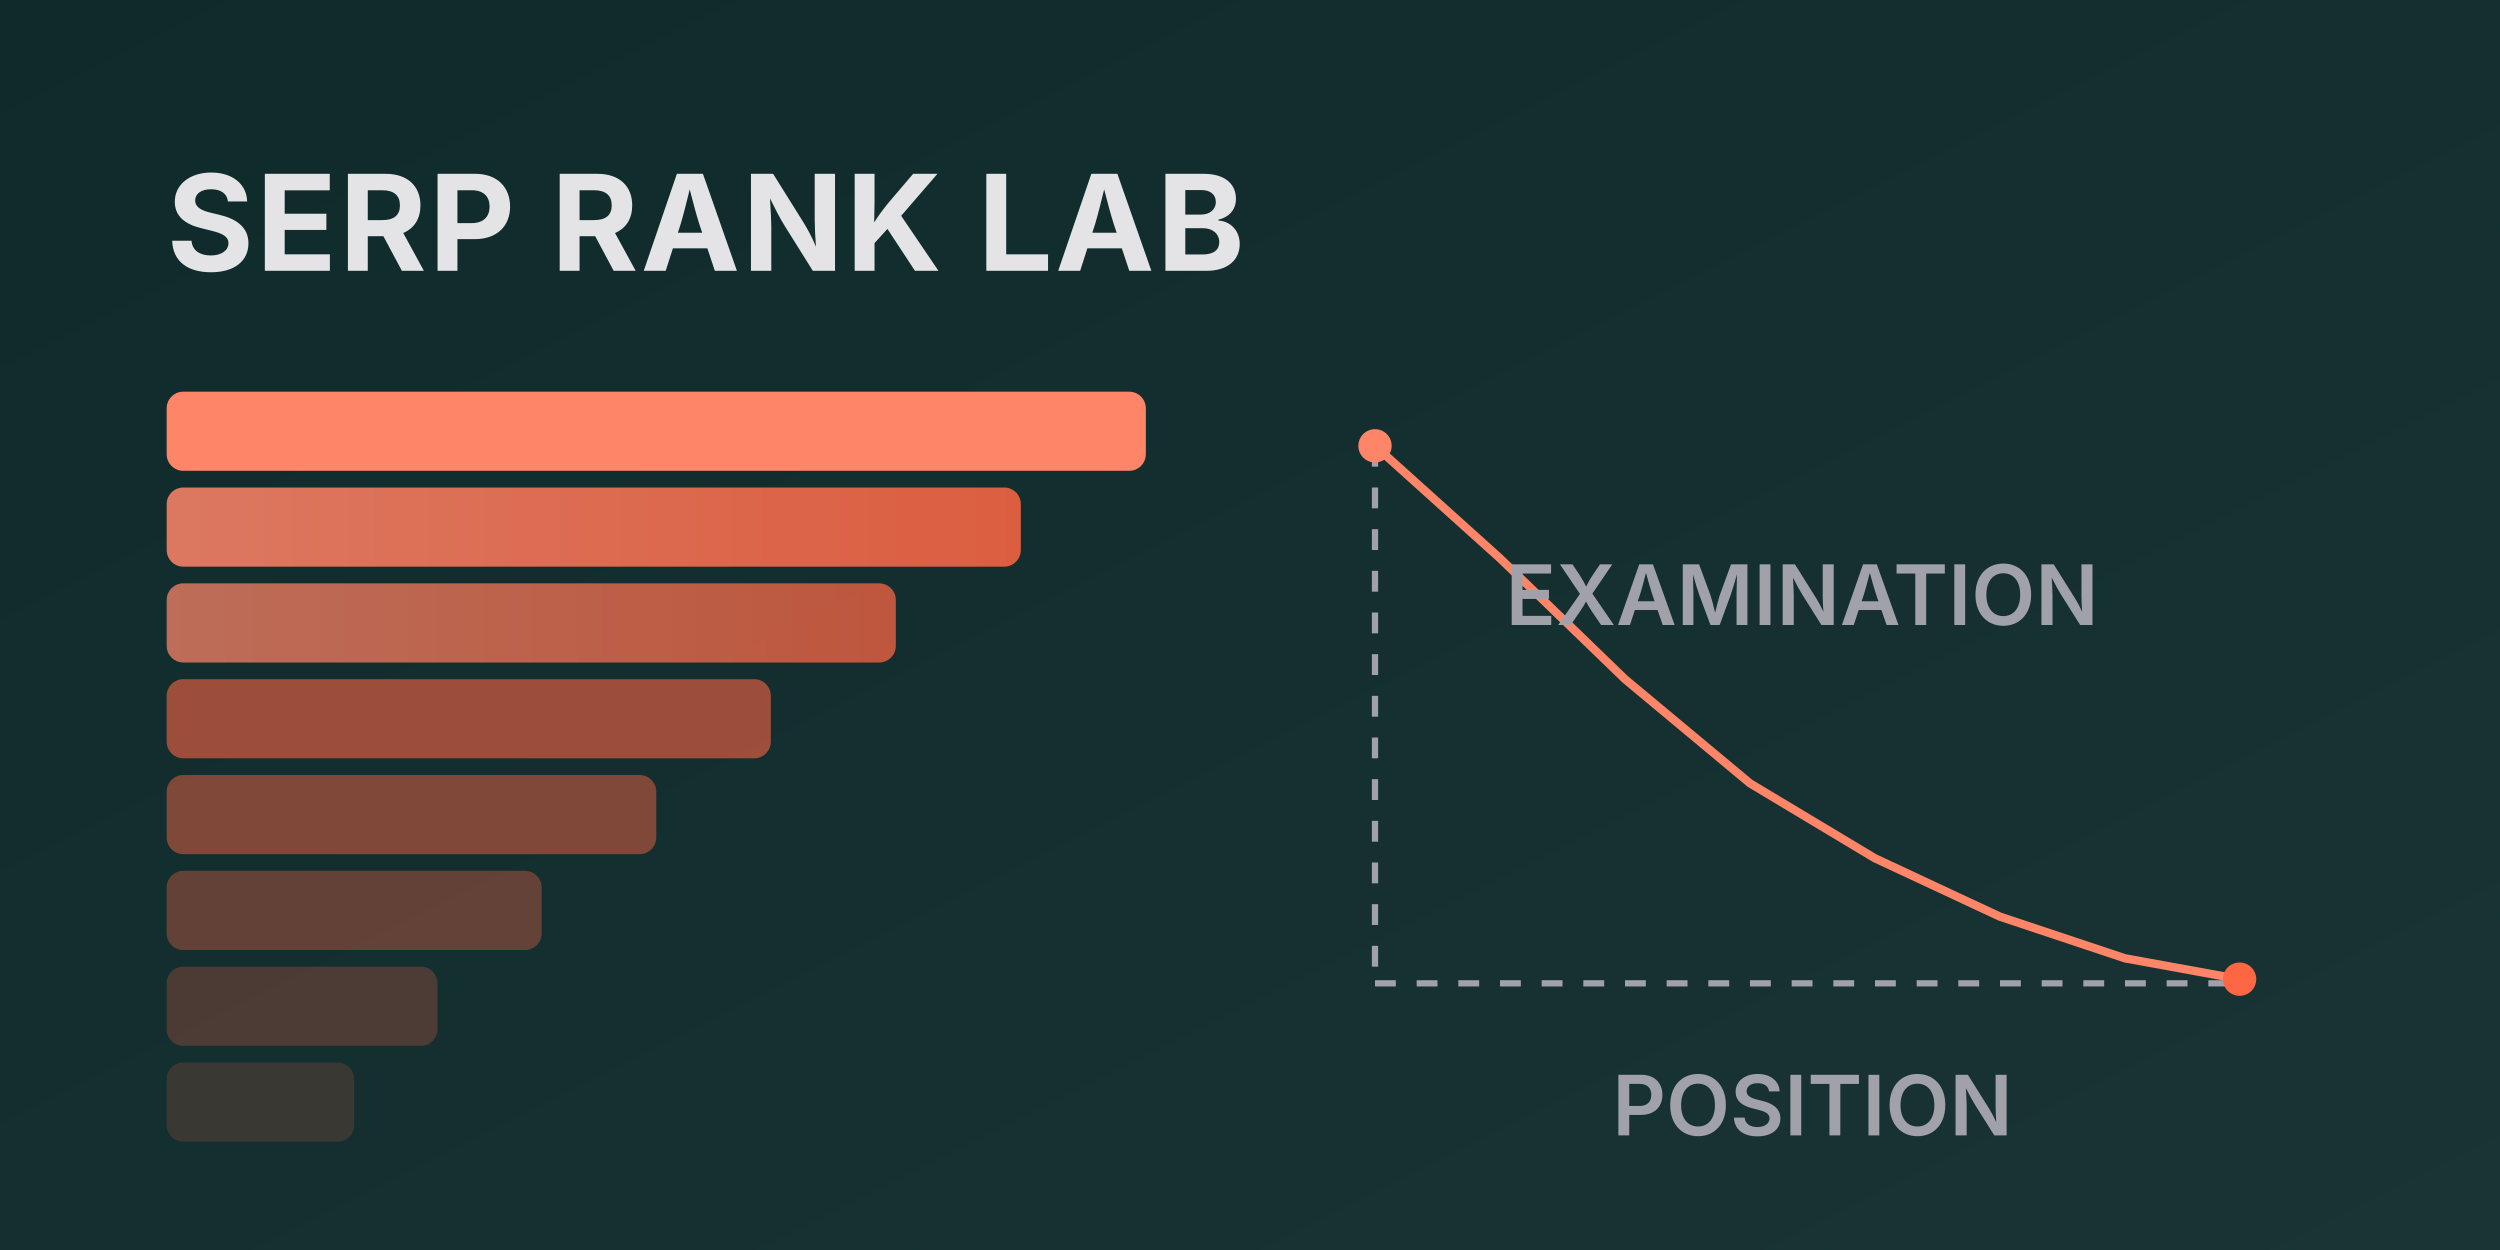
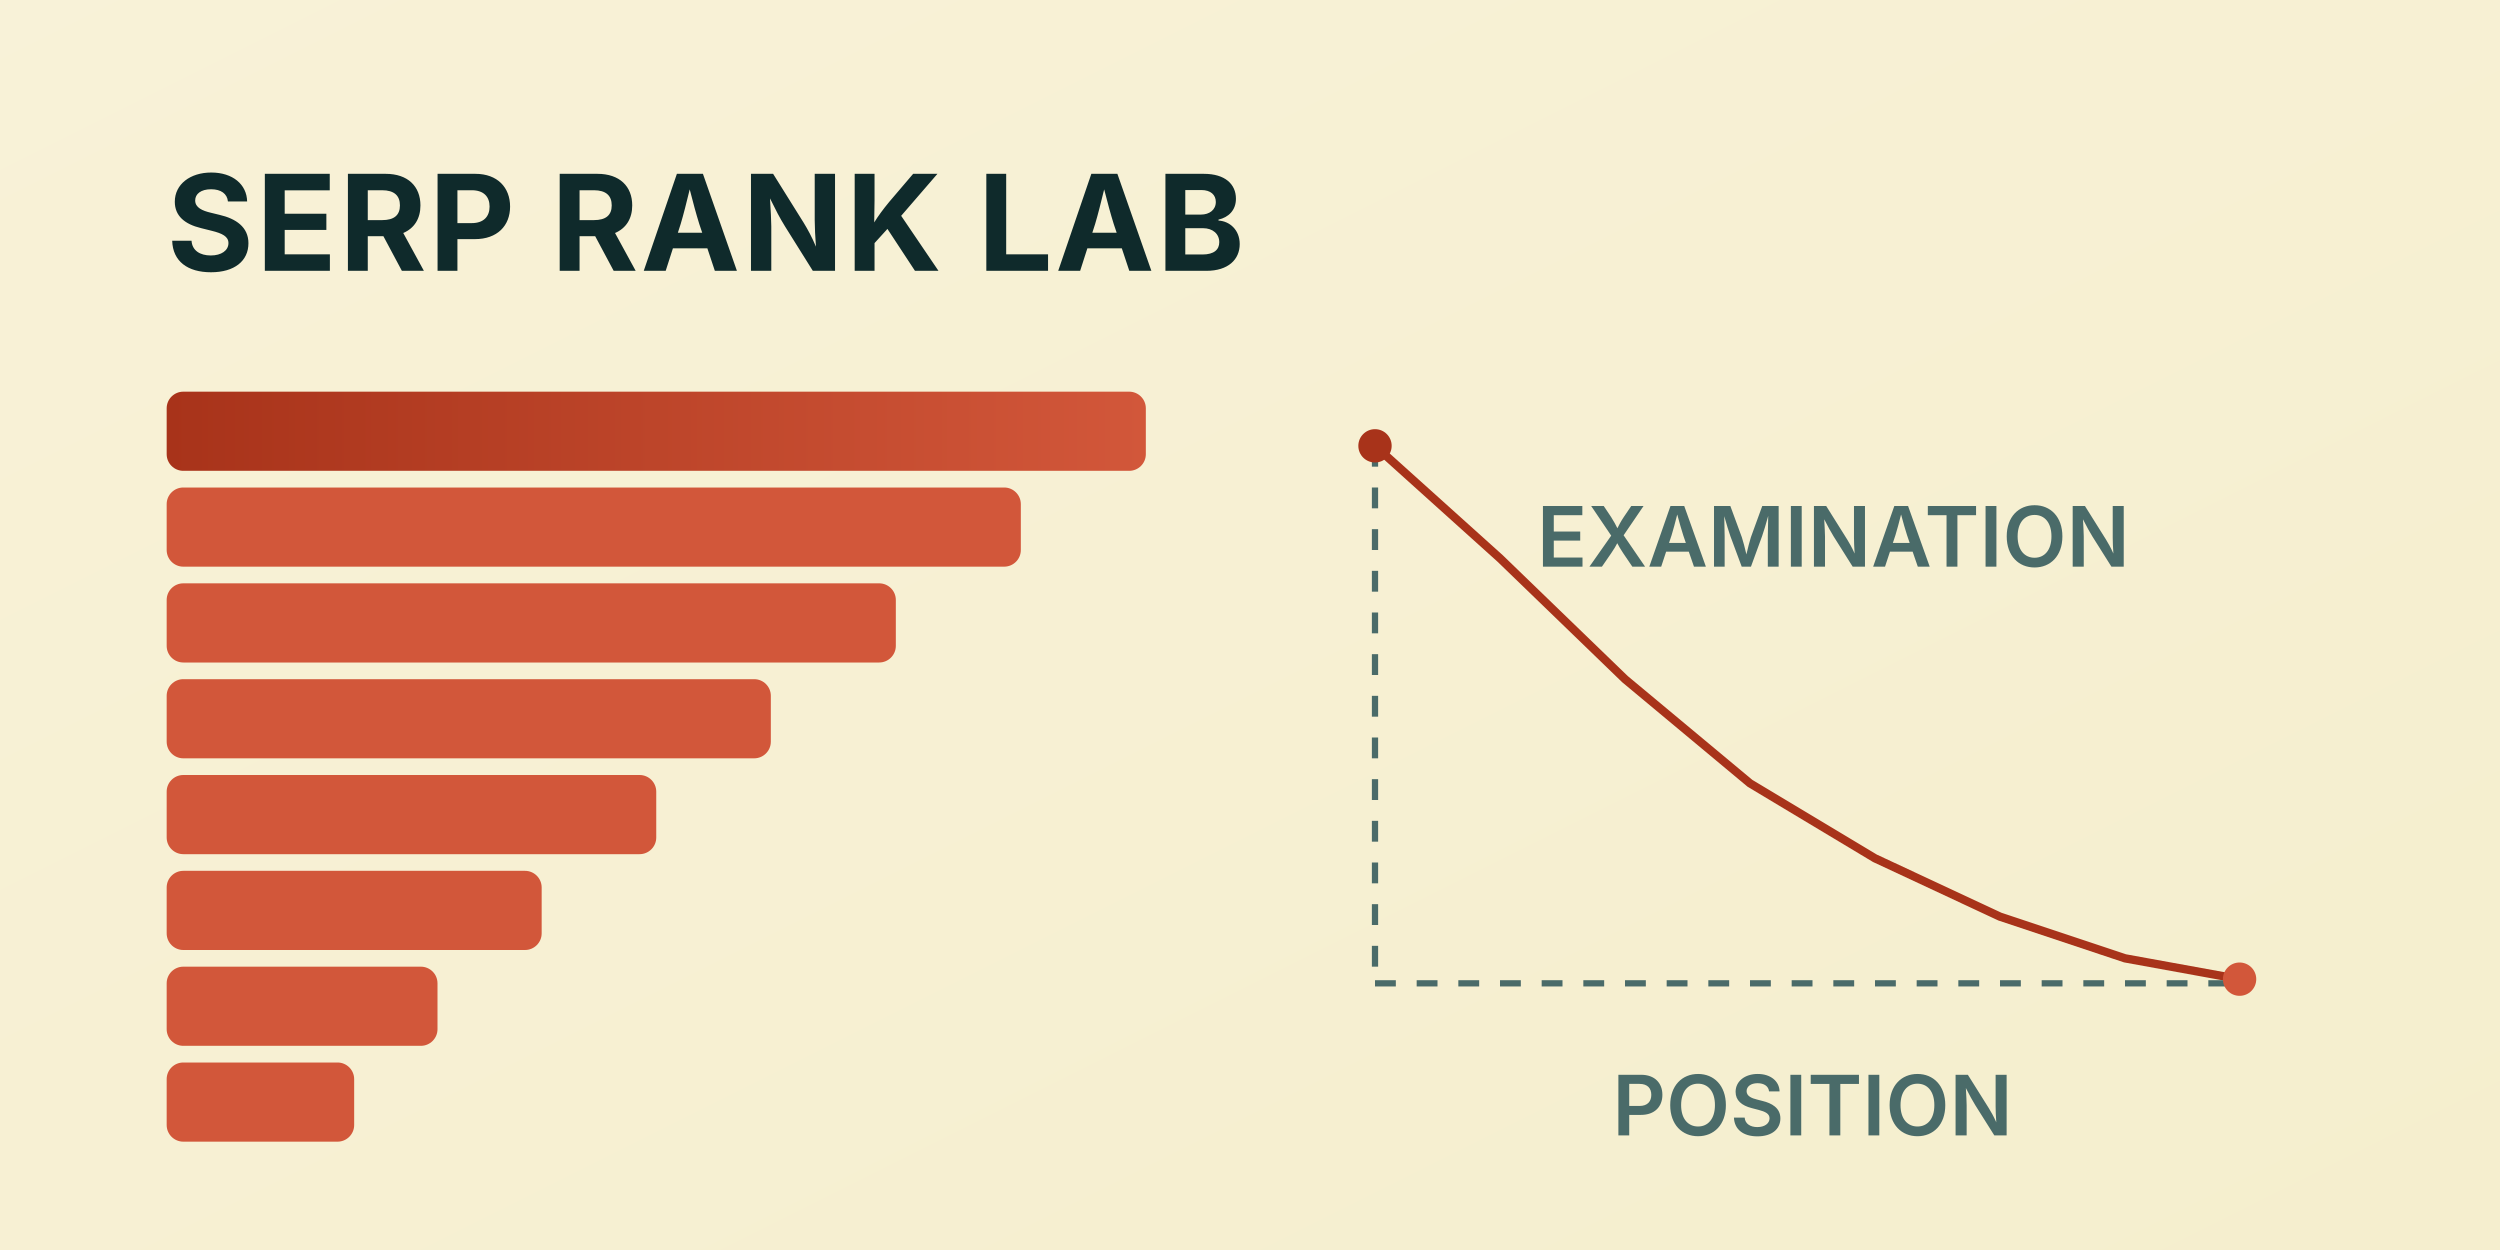
<svg xmlns="http://www.w3.org/2000/svg" viewBox="0 0 1200 600" role="img" aria-label="SERP ranking lab: ranked offer bars by position and an examination-probability curve decaying down the page">
  <defs>
    <linearGradient id="serp-bg" x1="0" y1="0" x2="1" y2="1">
-       <stop offset="0" stop-color="#0f2a2b" />
-       <stop offset="1" stop-color="#1a3435" />
+       <stop offset="0" stop-color="#f8f2d8" />
+       <stop offset="1" stop-color="#f2ebc6" />
    </linearGradient>
    <linearGradient id="serp-bar" x1="0" y1="0" x2="1" y2="0">
-       <stop offset="0" stop-color="#ff8569" />
-       <stop offset="1" stop-color="#ff6643" />
+       <stop offset="0" stop-color="#a8331a" />
+       <stop offset="1" stop-color="#d2573a" />
    </linearGradient>
  </defs>
-   <rect width="1200" height="600" fill="url(#serp-bg)" />
-   <text x="80" y="130" font-family="Inter, system-ui, sans-serif" font-size="64" font-weight="700" letter-spacing="1" fill="#e4e4e7">SERP RANK LAB</text>
+   <rect width="1200" height="600" fill="#f8f2d8" />
+   <rect width="1200" height="600" fill="url(#serp-bg)" opacity="0.55" />
+   <text x="80" y="130" font-family="Inter, system-ui, sans-serif" font-size="64" font-weight="700" letter-spacing="1" fill="#0f2a2b">SERP RANK LAB</text>
  <g>
-     <rect x="80" y="188" width="470" height="38" rx="8" fill="#ff8569" />
-     <rect x="80" y="234" width="410" height="38" rx="8" fill="url(#serp-bar)" opacity="0.85" />
-     <rect x="80" y="280" width="350" height="38" rx="8" fill="url(#serp-bar)" opacity="0.72" />
-     <rect x="80" y="326" width="290" height="38" rx="8" fill="#ff6643" opacity="0.58" />
-     <rect x="80" y="372" width="235" height="38" rx="8" fill="#ff6643" opacity="0.46" />
-     <rect x="80" y="418" width="180" height="38" rx="8" fill="#ff6643" opacity="0.34" />
-     <rect x="80" y="464" width="130" height="38" rx="8" fill="#ff6643" opacity="0.24" />
-     <rect x="80" y="510" width="90" height="38" rx="8" fill="#ff6643" opacity="0.16" />
+     <rect x="80" y="188" width="470" height="38" rx="8" fill="url(#serp-bar)" />
+     <rect x="80" y="234" width="410" height="38" rx="8" fill="#d2573a" />
+     <rect x="80" y="280" width="350" height="38" rx="8" fill="#d2573a" />
+     <rect x="80" y="326" width="290" height="38" rx="8" fill="#d2573a" />
+     <rect x="80" y="372" width="235" height="38" rx="8" fill="#d2573a" />
+     <rect x="80" y="418" width="180" height="38" rx="8" fill="#d2573a" />
+     <rect x="80" y="464" width="130" height="38" rx="8" fill="#d2573a" />
+     <rect x="80" y="510" width="90" height="38" rx="8" fill="#d2573a" />
  </g>
-   <polyline points="660,214 720,268 780,326 840,376 900,412 960,440 1020,460 1075,470" fill="none" stroke="#ff8569" stroke-width="4" stroke-linecap="round" stroke-linejoin="round" />
-   <line x1="660" y1="214" x2="660" y2="472" stroke="#a1a1aa" stroke-width="3" stroke-dasharray="10 10" />
-   <line x1="660" y1="472" x2="1080" y2="472" stroke="#a1a1aa" stroke-width="3" stroke-dasharray="10 10" />
-   <circle cx="660" cy="214" r="8" fill="#ff8569" />
-   <circle cx="1075" cy="470" r="8" fill="#ff6643" />
-   <text x="865" y="300" font-family="Inter, system-ui, sans-serif" font-size="40" font-weight="600" fill="#a1a1aa" text-anchor="middle">EXAMINATION</text>
-   <text x="870" y="545" font-family="Inter, system-ui, sans-serif" font-size="40" font-weight="600" fill="#a1a1aa" text-anchor="middle">POSITION</text>
+   <polyline points="660,214 720,268 780,326 840,376 900,412 960,440 1020,460 1075,470" fill="none" stroke="#a8331a" stroke-width="4" stroke-linecap="round" stroke-linejoin="round" />
+   <line x1="660" y1="214" x2="660" y2="472" stroke="#4a6b69" stroke-width="3" stroke-dasharray="10 10" />
+   <line x1="660" y1="472" x2="1080" y2="472" stroke="#4a6b69" stroke-width="3" stroke-dasharray="10 10" />
+   <circle cx="660" cy="214" r="8" fill="#a8331a" />
+   <circle cx="1075" cy="470" r="8" fill="#d2573a" />
+   <text x="880" y="272" font-family="Inter, system-ui, sans-serif" font-size="40" font-weight="600" fill="#4a6b69" text-anchor="middle">EXAMINATION</text>
+   <text x="870" y="545" font-family="Inter, system-ui, sans-serif" font-size="40" font-weight="600" fill="#4a6b69" text-anchor="middle">POSITION</text>
</svg>
